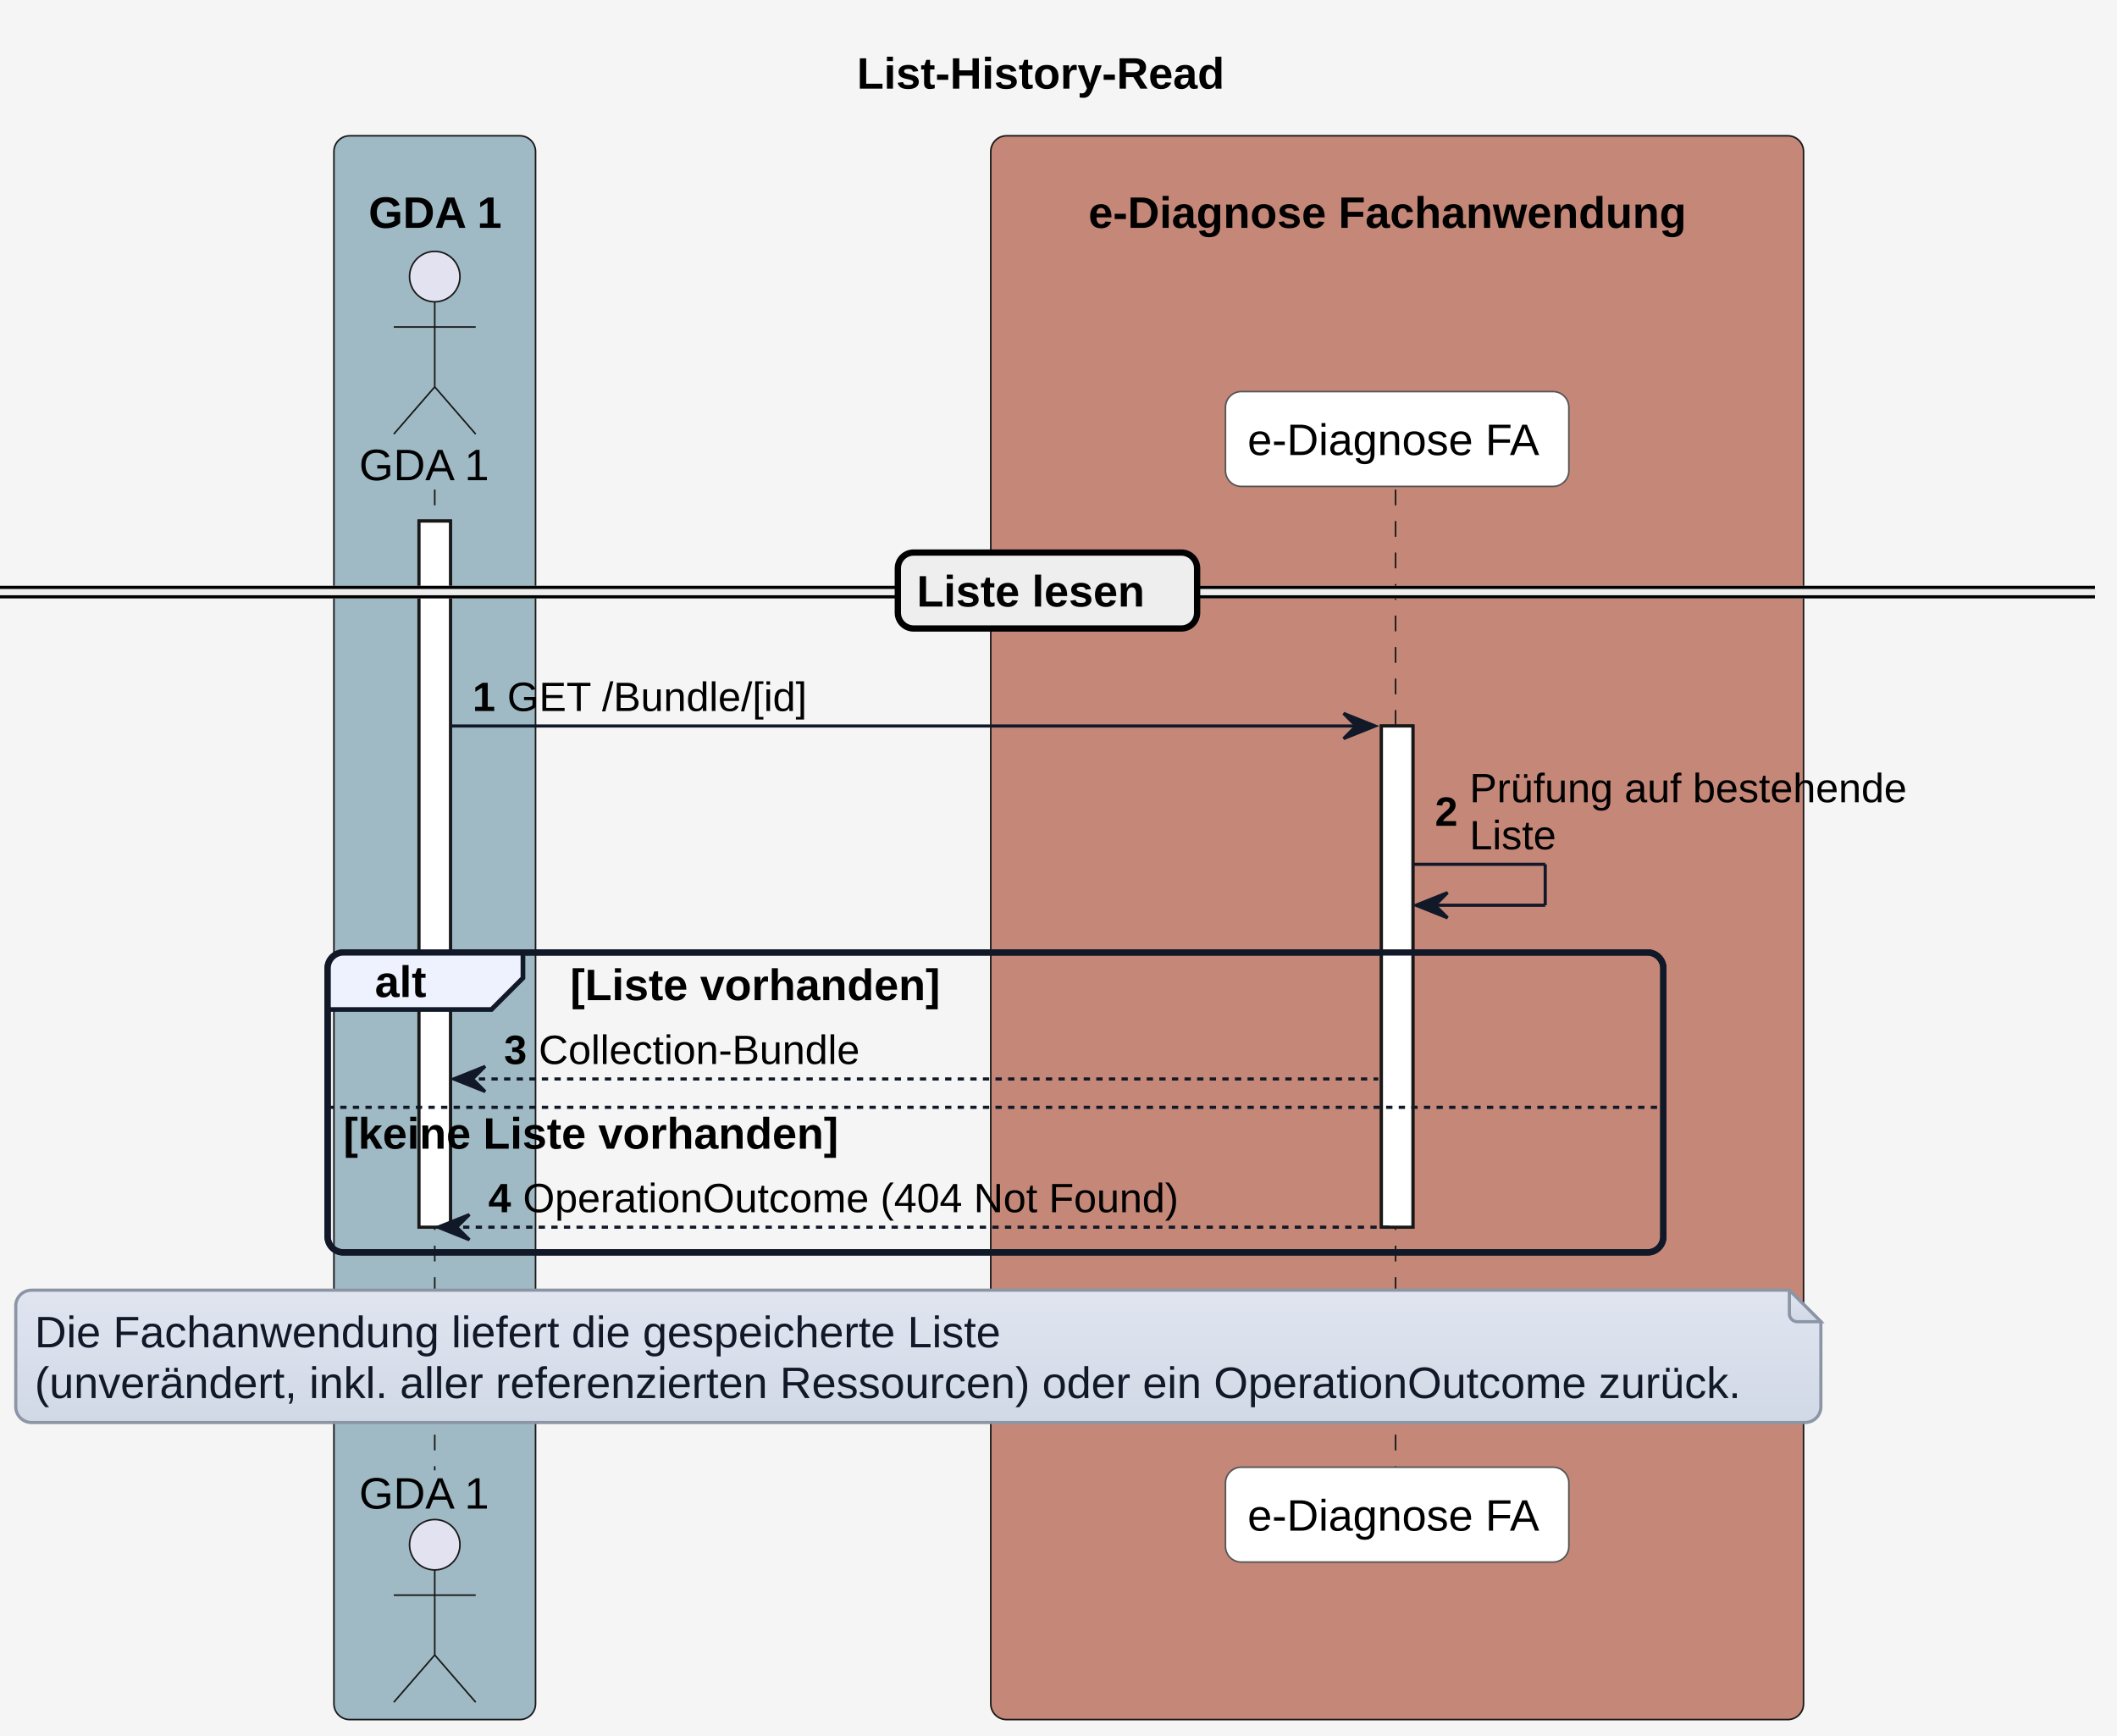
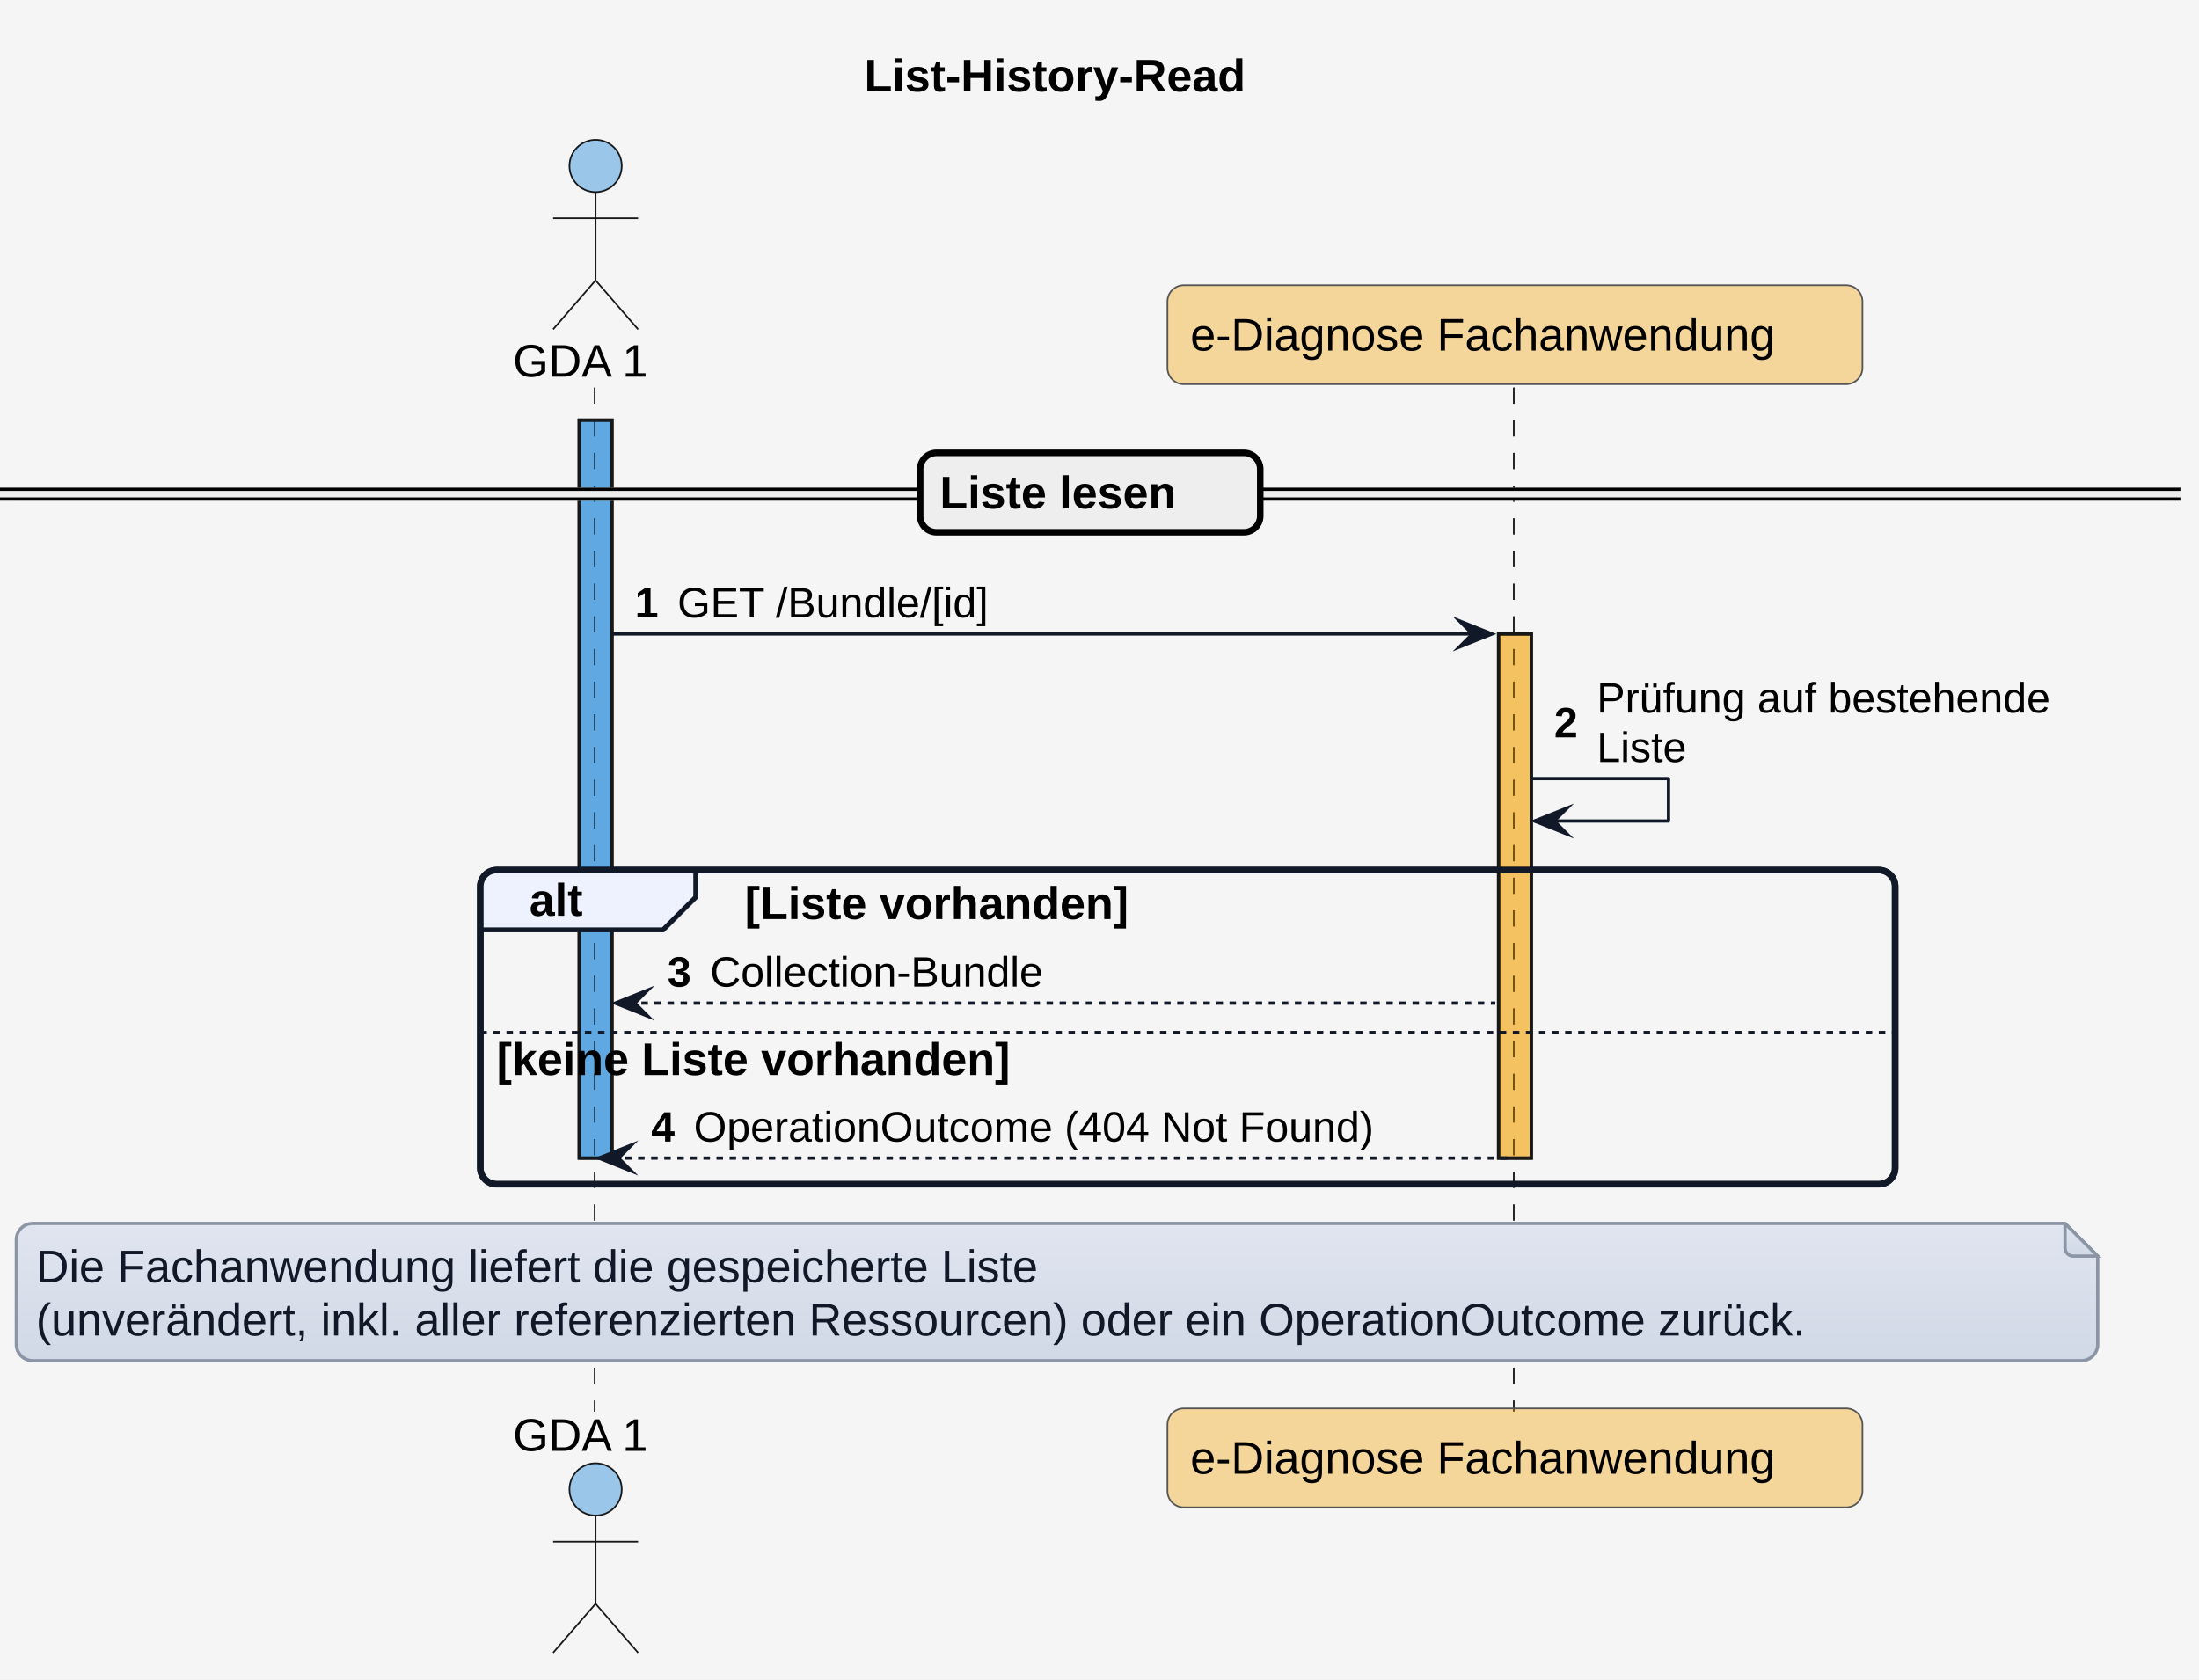
- <svg xmlns="http://www.w3.org/2000/svg" contentStyleType="text/css" height="551px" preserveAspectRatio="none" style="width:672px;height:551px;background:#F5F5F5;" version="1.1" viewBox="0 0 672 551" width="672px" zoomAndPan="magnify">
+ <svg xmlns="http://www.w3.org/2000/svg" version="1.1" data-diagram-type="SEQUENCE" style="width:673px;height:514px;background:#F5F5F5;" width="673px" height="514px" viewBox="0 0 673 514" zoomAndPan="magnify" preserveAspectRatio="none" contentStyleType="text/css">
  <defs>
-     <linearGradient id="g13081khl2efd20" x1="50%" x2="50%" y1="0%" y2="100%">
-       <stop offset="0%" stop-color="#E0E5F0" />
-       <stop offset="100%" stop-color="#D1D9E6" />
+     <linearGradient x1="50%" y1="0%" x2="50%" y2="100%" id="gjezgs2kj4egl0">
+       <stop stop-color="#E0E5F0" offset="0%" />
+       <stop stop-color="#D1D9E6" offset="100%" />
    </linearGradient>
  </defs>
  <g>
-     <rect fill="#F5F5F5" height="551" style="stroke:none;stroke-width:1.0;" width="672" x="0" y="0" />
-     <text fill="#000000" font-family="Arial" font-size="14" font-weight="bold" lengthAdjust="spacing" textLength="120" x="272" y="28.132">List-History-Read</text>
-     <rect fill="#9FBAC4" height="502.73" rx="5" ry="5" style="stroke:#181818;stroke-width:0.5;" width="64" x="106" y="43.099" />
-     <text fill="#000000" font-family="Arial" font-size="14" font-weight="bold" lengthAdjust="spacing" textLength="4" x="109" y="56.23"> </text>
-     <text fill="#000000" font-family="Arial" font-size="14" font-weight="bold" lengthAdjust="spacing" textLength="42" x="117" y="72.329">GDA 1</text>
-     <rect fill="#C48778" height="502.73" rx="5" ry="5" style="stroke:#181818;stroke-width:0.5;" width="258" x="314.5" y="43.099" />
-     <text fill="#000000" font-family="Arial" font-size="14" font-weight="bold" lengthAdjust="spacing" textLength="4" x="317.5" y="56.23"> </text>
-     <text fill="#000000" font-family="Arial" font-size="14" font-weight="bold" lengthAdjust="spacing" textLength="200" x="345.5" y="72.329">e-Diagnose Fachanwendung</text>
-     <rect fill="#FFFFFF" height="224.138" style="stroke:#181818;stroke-width:1.0;" width="10" x="133" y="165.394" />
-     <rect fill="#FFFFFF" height="159.091" style="stroke:#181818;stroke-width:1.0;" width="10" x="438.5" y="230.442" />
-     <rect fill="none" height="95.193" rx="5" ry="5" style="stroke:#111827;stroke-width:2.0;" width="424" x="104" y="302.339" />
-     <line style="stroke:#181818;stroke-width:0.5;stroke-dasharray:5.0,5.0;" x1="138" x2="138" y1="155.394" y2="466.73" />
-     <line style="stroke:#181818;stroke-width:0.5;stroke-dasharray:5.0,5.0;" x1="443" x2="443" y1="155.394" y2="466.73" />
-     <text fill="#000000" font-family="Arial" font-size="14" lengthAdjust="spacing" textLength="42" x="114" y="152.428">GDA 1</text>
-     <ellipse cx="138" cy="87.796" fill="#E2E2F0" rx="8" ry="8" style="stroke:#181818;stroke-width:0.5;" />
-     <path d="M138,95.796 L138,122.796 M125,103.796 L151,103.796 M138,122.796 L125,137.796 M138,122.796 L151,137.796 " fill="none" style="stroke:#181818;stroke-width:0.5;" />
-     <text fill="#000000" font-family="Arial" font-size="14" lengthAdjust="spacing" textLength="42" x="114" y="478.862">GDA 1</text>
-     <ellipse cx="138" cy="490.329" fill="#E2E2F0" rx="8" ry="8" style="stroke:#181818;stroke-width:0.5;" />
-     <path d="M138,498.329 L138,525.329 M125,506.329 L151,506.329 M138,525.329 L125,540.329 M138,525.329 L151,540.329 " fill="none" style="stroke:#181818;stroke-width:0.5;" />
-     <rect fill="#FFFFFF" height="30.099" rx="5" ry="5" style="stroke:#555555;stroke-width:0.5;" width="109" x="389" y="124.296" />
-     <text fill="#000000" font-family="Arial" font-size="14" lengthAdjust="spacing" textLength="95" x="396" y="144.428">e-Diagnose FA</text>
-     <rect fill="#FFFFFF" height="30.099" rx="5" ry="5" style="stroke:#555555;stroke-width:0.5;" width="109" x="389" y="465.73" />
-     <text fill="#000000" font-family="Arial" font-size="14" lengthAdjust="spacing" textLength="95" x="396" y="485.862">e-Diagnose FA</text>
-     <rect fill="#FFFFFF" height="224.138" style="stroke:#181818;stroke-width:1.0;" width="10" x="133" y="165.394" />
-     <rect fill="#FFFFFF" height="159.091" style="stroke:#181818;stroke-width:1.0;" width="10" x="438.5" y="230.442" />
-     <rect fill="#EEEEEE" height="3" rx="5" ry="5" style="stroke:#EEEEEE;stroke-width:1.0;" width="665" x="0" y="186.444" />
-     <line style="stroke:#000000;stroke-width:1.0;" x1="0" x2="665" y1="186.444" y2="186.444" />
-     <line style="stroke:#000000;stroke-width:1.0;" x1="0" x2="665" y1="189.444" y2="189.444" />
-     <rect fill="#EEEEEE" height="24.099" rx="5" ry="5" style="stroke:#000000;stroke-width:2.0;" width="95" x="285" y="175.394" />
-     <text fill="#000000" font-family="Arial" font-size="14" font-weight="bold" lengthAdjust="spacing" textLength="77" x="291" y="192.526">Liste lesen</text>
-     <polygon fill="#111827" points="426.5,226.442,436.5,230.442,426.5,234.442,430.5,230.442" style="stroke:#111827;stroke-width:1.0;" />
-     <line style="stroke:#111827;stroke-width:1.0;" x1="143" x2="432.5" y1="230.442" y2="230.442" />
-     <text fill="#000000" font-family="Arial" font-size="13" font-weight="bold" lengthAdjust="spacing" textLength="7" x="150" y="225.687">1</text>
-     <text fill="#000000" font-family="Arial" font-size="13" lengthAdjust="spacing" textLength="96" x="161" y="225.687">GET /Bundle/[id]</text>
-     <line style="stroke:#111827;stroke-width:1.0;" x1="448.5" x2="490.5" y1="274.339" y2="274.339" />
-     <line style="stroke:#111827;stroke-width:1.0;" x1="490.5" x2="490.5" y1="274.339" y2="287.339" />
-     <line style="stroke:#111827;stroke-width:1.0;" x1="449.5" x2="490.5" y1="287.339" y2="287.339" />
-     <polygon fill="#111827" points="459.5,283.339,449.5,287.339,459.5,291.339,455.5,287.339" style="stroke:#111827;stroke-width:1.0;" />
-     <text fill="#000000" font-family="Arial" font-size="13" font-weight="bold" lengthAdjust="spacing" textLength="7" x="455.5" y="262.11">2</text>
-     <text fill="#000000" font-family="Arial" font-size="13" lengthAdjust="spacing" textLength="136" x="466.5" y="254.636">Prüfung auf bestehende</text>
-     <text fill="#000000" font-family="Arial" font-size="13" lengthAdjust="spacing" textLength="28" x="466.5" y="269.584">Liste</text>
-     <path d="M109,302.339 L166,302.339 L166,310.438 L156,320.438 L104,320.438 L104,307.339 A5,5 0 0 1 109,302.339 " fill="#EEF2FF" style="stroke:#111827;stroke-width:1.5;" />
-     <rect fill="none" height="95.193" rx="5" ry="5" style="stroke:#111827;stroke-width:2.0;" width="424" x="104" y="302.339" />
-     <text fill="#000000" font-family="Arial" font-size="14" font-weight="bold" lengthAdjust="spacing" textLength="17" x="119" y="316.471">alt</text>
-     <text fill="#000000" font-family="Arial" font-size="14" font-weight="bold" lengthAdjust="spacing" textLength="125" x="181" y="317.471">[Liste vorhanden]</text>
-     <polygon fill="#111827" points="154,338.485,144,342.485,154,346.485,150,342.485" style="stroke:#111827;stroke-width:1.0;" />
-     <line style="stroke:#111827;stroke-width:1.0;stroke-dasharray:2.0,2.0;" x1="148" x2="437.5" y1="342.485" y2="342.485" />
-     <text fill="#000000" font-family="Arial" font-size="13" font-weight="bold" lengthAdjust="spacing" textLength="7" x="160" y="337.731">3</text>
-     <text fill="#000000" font-family="Arial" font-size="13" lengthAdjust="spacing" textLength="101" x="171" y="337.731">Collection-Bundle</text>
-     <line style="stroke:#111827;stroke-width:1.0;stroke-dasharray:2.0,2.0;" x1="104" x2="528" y1="351.485" y2="351.485" />
-     <text fill="#000000" font-family="Arial" font-size="14" font-weight="bold" lengthAdjust="spacing" textLength="168" x="109" y="364.617">[keine Liste vorhanden]</text>
-     <polygon fill="#111827" points="149,385.533,139,389.533,149,393.533,145,389.533" style="stroke:#111827;stroke-width:1.0;" />
-     <line style="stroke:#111827;stroke-width:1.0;stroke-dasharray:2.0,2.0;" x1="143" x2="442.5" y1="389.533" y2="389.533" />
-     <text fill="#000000" font-family="Arial" font-size="13" font-weight="bold" lengthAdjust="spacing" textLength="7" x="155" y="384.778">4</text>
-     <text fill="#000000" font-family="Arial" font-size="13" lengthAdjust="spacing" textLength="206" x="166" y="384.778">OperationOutcome (404 Not Found)</text>
-     <path d="M5,414.533 L5,446.533 A5,5 0 0 0 10,451.533 L573,451.533 A5,5 0 0 0 578,446.533 L578,419.533 L568,409.533 L10,409.533 A5,5 0 0 0 5,414.533 " fill="url(#g13081khl2efd20)" style="stroke:#8B95A5;stroke-width:1.0;" />
-     <path d="M568,409.533 L568,417.033 A2.5,2.5 0 0 0 570.5,419.533 L578,419.533 L568,409.533 " fill="url(#g13081khl2efd20)" style="stroke:#8B95A5;stroke-width:1.0;" />
-     <text fill="#111827" font-family="Arial" font-size="14" lengthAdjust="spacing" textLength="312" x="11" y="427.665">Die Fachanwendung liefert die gespeicherte Liste</text>
-     <text fill="#111827" font-family="Arial" font-size="14" lengthAdjust="spacing" textLength="552" x="11" y="443.763">(unverändert, inkl. aller referenzierten Ressourcen) oder ein OperationOutcome zurück.</text>
+     <rect x="0" y="0" width="673" height="514" fill="#F5F5F5" style="stroke:none;stroke-width:1;" />
+     <g class="title" data-source-line="1">
+       <text x="264.506" y="27.995" fill="#000000" font-size="14" lengthAdjust="spacing" textLength="137.3" font-weight="700" font-family="'Arial'">List-History-Read</text>
+     </g>
+     <g>
+       <rect x="177.282" y="128.594" width="10" height="225.852" fill="#0078D4" fill-opacity="0.376" style="stroke:#181818;stroke-width:1;" />
+     </g>
+     <g>
+       <rect x="458.644" y="194.023" width="10" height="160.422" fill="#F5A403" fill-opacity="0.376" style="stroke:#181818;stroke-width:1;" />
+     </g>
+     <rect x="147" y="266.289" width="432.998" height="96.156" fill="none" style="stroke:#111827;stroke-width:2;" rx="5" ry="5" />
+     <g class="participant-lifeline" data-qualified-name="GDA_1" data-entity-uid="part1" id="part1-lifeline" data-source-line="53">
+       <g>
+         <rect x="178.282" y="118.594" width="8" height="313.445" fill="#000000" fill-opacity="0" />
+         <line x1="182" y1="118.594" x2="182" y2="432.039" style="stroke:#181818;stroke-width:0.5;stroke-dasharray:5,5;" />
+       </g>
+     </g>
+     <g class="participant-lifeline" data-qualified-name="eDiag_FA" data-entity-uid="part2" id="part2-lifeline" data-source-line="54">
+       <g>
+         <rect x="459.644" y="118.594" width="8" height="313.445" fill="#000000" fill-opacity="0" />
+         <line x1="463.291" y1="118.594" x2="463.291" y2="432.039" style="stroke:#181818;stroke-width:0.5;stroke-dasharray:5,5;" />
+       </g>
+     </g>
+     <g class="participant participant-head" data-qualified-name="GDA_1" data-entity-uid="part1" id="part1-head" data-source-line="53">
+       <text x="157" y="115.292" fill="#000000" font-size="14" lengthAdjust="spacing" textLength="44.563" font-family="'Arial'">GDA 1</text>
+       <ellipse cx="182.282" cy="50.797" rx="8" ry="8" fill="#0078D4" fill-opacity="0.376" style="stroke:#181818;stroke-width:0.5;" />
+       <path d="M182.282,58.797 L182.282,85.797 M169.282,66.797 L195.282,66.797 M182.282,85.797 L169.282,100.797 M182.282,85.797 L195.282,100.797" style="stroke:#181818;stroke-width:0.5;" fill="none" />
+     </g>
+     <g class="participant participant-tail" data-qualified-name="GDA_1" data-entity-uid="part1" id="part1-tail" data-source-line="53">
+       <text x="157" y="444.034" fill="#000000" font-size="14" lengthAdjust="spacing" textLength="44.563" font-family="'Arial'">GDA 1</text>
+       <ellipse cx="182.282" cy="455.836" rx="8" ry="8" fill="#0078D4" fill-opacity="0.376" style="stroke:#181818;stroke-width:0.5;" />
+       <path d="M182.282,463.836 L182.282,490.836 M169.282,471.836 L195.282,471.836 M182.282,490.836 L169.282,505.836 M182.282,490.836 L195.282,505.836" style="stroke:#181818;stroke-width:0.5;" fill="none" />
+     </g>
+     <g class="participant participant-head" data-qualified-name="eDiag_FA" data-entity-uid="part2" id="part2-head" data-source-line="54">
+       <rect x="357.291" y="87.297" width="212.707" height="30.297" fill="#F5A403" fill-opacity="0.376" style="stroke:#555555;stroke-width:0.5;" rx="5" ry="5" />
+       <text x="364.291" y="107.292" fill="#000000" font-size="14" lengthAdjust="spacing" textLength="198.707" font-family="'Arial'">e-Diagnose Fachanwendung</text>
+     </g>
+     <g class="participant participant-tail" data-qualified-name="eDiag_FA" data-entity-uid="part2" id="part2-tail" data-source-line="54">
+       <rect x="357.291" y="431.039" width="212.707" height="30.297" fill="#F5A403" fill-opacity="0.376" style="stroke:#555555;stroke-width:0.5;" rx="5" ry="5" />
+       <text x="364.291" y="451.034" fill="#000000" font-size="14" lengthAdjust="spacing" textLength="198.707" font-family="'Arial'">e-Diagnose Fachanwendung</text>
+     </g>
+     <g>
+       <rect x="177.282" y="128.594" width="10" height="225.852" fill="#0078D4" fill-opacity="0.376" style="stroke:#181818;stroke-width:1;" />
+     </g>
+     <g>
+       <rect x="458.644" y="194.023" width="10" height="160.422" fill="#F5A403" fill-opacity="0.376" style="stroke:#181818;stroke-width:1;" />
+     </g>
+     <rect x="0" y="149.742" width="667.312" height="3" fill="#EEEEEE" style="stroke:#EEEEEE;stroke-width:1;" rx="5" ry="5" />
+     <line x1="0" y1="149.742" x2="667.312" y2="149.742" style="stroke:#000000;stroke-width:1;" />
+     <line x1="0" y1="152.742" x2="667.312" y2="152.742" style="stroke:#000000;stroke-width:1;" />
+     <rect x="281.617" y="138.594" width="104.077" height="24.297" fill="#EEEEEE" style="stroke:#000000;stroke-width:2;" rx="5" ry="5" />
+     <text x="287.617" y="155.589" fill="#000000" font-size="14" lengthAdjust="spacing" textLength="85.203" font-weight="700" font-family="'Arial'">Liste lesen</text>
+     <g class="message" data-entity-1="part1" data-entity-2="part2" id="msg1" data-source-line="62">
+       <polygon points="446.644,190.023,456.644,194.023,446.644,198.023,450.644,194.023" fill="#111827" style="stroke:#111827;stroke-width:1;stroke-linejoin:miter;stroke-miterlimit:10;" />
+       <line x1="187.282" y1="194.023" x2="452.644" y2="194.023" style="stroke:#111827;stroke-width:1;" />
+       <text x="194.282" y="188.958" fill="#000000" font-size="13" lengthAdjust="spacing" textLength="9.045" font-weight="700" font-family="'Arial'">1</text>
+       <text x="207.327" y="188.958" fill="#000000" font-size="13" lengthAdjust="spacing" textLength="106.387" font-family="'Arial'">GET /Bundle/[id]</text>
+     </g>
+     <g class="message" data-entity-1="part2" data-entity-2="part2" id="msg2" data-source-line="65">
+       <line x1="468.644" y1="238.289" x2="510.644" y2="238.289" style="stroke:#111827;stroke-width:1;" />
+       <line x1="510.644" y1="238.289" x2="510.644" y2="251.289" style="stroke:#111827;stroke-width:1;" />
+       <line x1="469.644" y1="251.289" x2="510.644" y2="251.289" style="stroke:#111827;stroke-width:1;" />
+       <polygon points="479.644,247.289,469.644,251.289,479.644,255.289,475.644,251.289" fill="#111827" style="stroke:#111827;stroke-width:1;stroke-linejoin:miter;stroke-miterlimit:10;" />
+       <text x="475.644" y="225.657" fill="#000000" font-size="13" lengthAdjust="spacing" textLength="9.045" font-weight="700" font-family="'Arial'">2</text>
+       <text x="488.69" y="218.09" fill="#000000" font-size="13" lengthAdjust="spacing" textLength="156.622" font-family="'Arial'">Prüfung auf bestehende</text>
+       <text x="488.69" y="233.223" fill="#000000" font-size="13" lengthAdjust="spacing" textLength="30.723" font-family="'Arial'">Liste</text>
+     </g>
+     <path d="M152,266.289 L212.939,266.289 L212.939,274.586 L202.939,284.586 L147,284.586 L147,271.289 A5,5 0 0 1 152,266.289" style="stroke:#111827;stroke-width:1.5;" fill="#EEF2FF" />
+     <rect x="147" y="266.289" width="432.998" height="96.156" fill="none" style="stroke:#111827;stroke-width:2;" rx="5" ry="5" />
+     <text x="162" y="280.284" fill="#000000" font-size="14" lengthAdjust="spacing" textLength="20.939" font-weight="700" font-family="'Arial'">alt</text>
+     <text x="227.939" y="281.284" fill="#000000" font-size="14" lengthAdjust="spacing" textLength="140.424" font-weight="700" font-family="'Arial'">[Liste vorhanden]</text>
+     <g class="message" data-entity-1="part2" data-entity-2="part1" id="msg3" data-source-line="68">
+       <polygon points="198.282,303.016,188.282,307.016,198.282,311.016,194.282,307.016" fill="#111827" style="stroke:#111827;stroke-width:1;stroke-linejoin:miter;stroke-miterlimit:10;" />
+       <line x1="192.282" y1="307.016" x2="457.644" y2="307.016" style="stroke:#111827;stroke-width:1;stroke-dasharray:2,2;" />
+       <text x="204.282" y="301.95" fill="#000000" font-size="13" lengthAdjust="spacing" textLength="9.045" font-weight="700" font-family="'Arial'">3</text>
+       <text x="217.327" y="301.95" fill="#000000" font-size="13" lengthAdjust="spacing" textLength="114.251" font-family="'Arial'">Collection-Bundle</text>
+     </g>
+     <line x1="147" y1="316.016" x2="579.998" y2="316.016" style="stroke:#111827;stroke-width:1;stroke-dasharray:2,2;" />
+     <text x="152" y="329.011" fill="#000000" font-size="14" lengthAdjust="spacing" textLength="188.364" font-weight="700" font-family="'Arial'">[keine Liste vorhanden]</text>
+     <g class="message" data-entity-1="part2" data-entity-2="part1" id="msg4" data-source-line="70">
+       <polygon points="193.282,350.445,183.282,354.445,193.282,358.445,189.282,354.445" fill="#111827" style="stroke:#111827;stroke-width:1;stroke-linejoin:miter;stroke-miterlimit:10;" />
+       <line x1="187.282" y1="354.445" x2="462.644" y2="354.445" style="stroke:#111827;stroke-width:1;stroke-dasharray:2,2;" />
+       <text x="199.282" y="349.379" fill="#000000" font-size="13" lengthAdjust="spacing" textLength="9.045" font-weight="700" font-family="'Arial'">4</text>
+       <text x="212.327" y="349.379" fill="#000000" font-size="13" lengthAdjust="spacing" textLength="234.317" font-family="'Arial'">OperationOutcome (404 Not Found)</text>
+     </g>
+     <path d="M5,379.445 L5,411.445 A5,5 0 0 0 10,416.445 L637,416.445 A5,5 0 0 0 642,411.445 L642,384.445 L632,374.445 L10,374.445 A5,5 0 0 0 5,379.445" style="stroke:#8B95A5;stroke-width:1;" fill="url(#gjezgs2kj4egl0)" />
+     <path d="M632,374.445 L632,381.945 A2.5,2.5 0 0 0 634.5,384.445 L642,384.445 L632,374.445" style="stroke:#8B95A5;stroke-width:1;" fill="url(#gjezgs2kj4egl0)" />
+     <text x="11" y="392.44" fill="#111827" font-size="14" lengthAdjust="spacing" textLength="347.525" font-family="'Arial'">Die Fachanwendung liefert die gespeicherte Liste</text>
+     <text x="11" y="408.737" fill="#111827" font-size="14" lengthAdjust="spacing" textLength="616.424" font-family="'Arial'">(unverändert, inkl. aller referenzierten Ressourcen) oder ein OperationOutcome zurück.</text>
  </g>
</svg>
